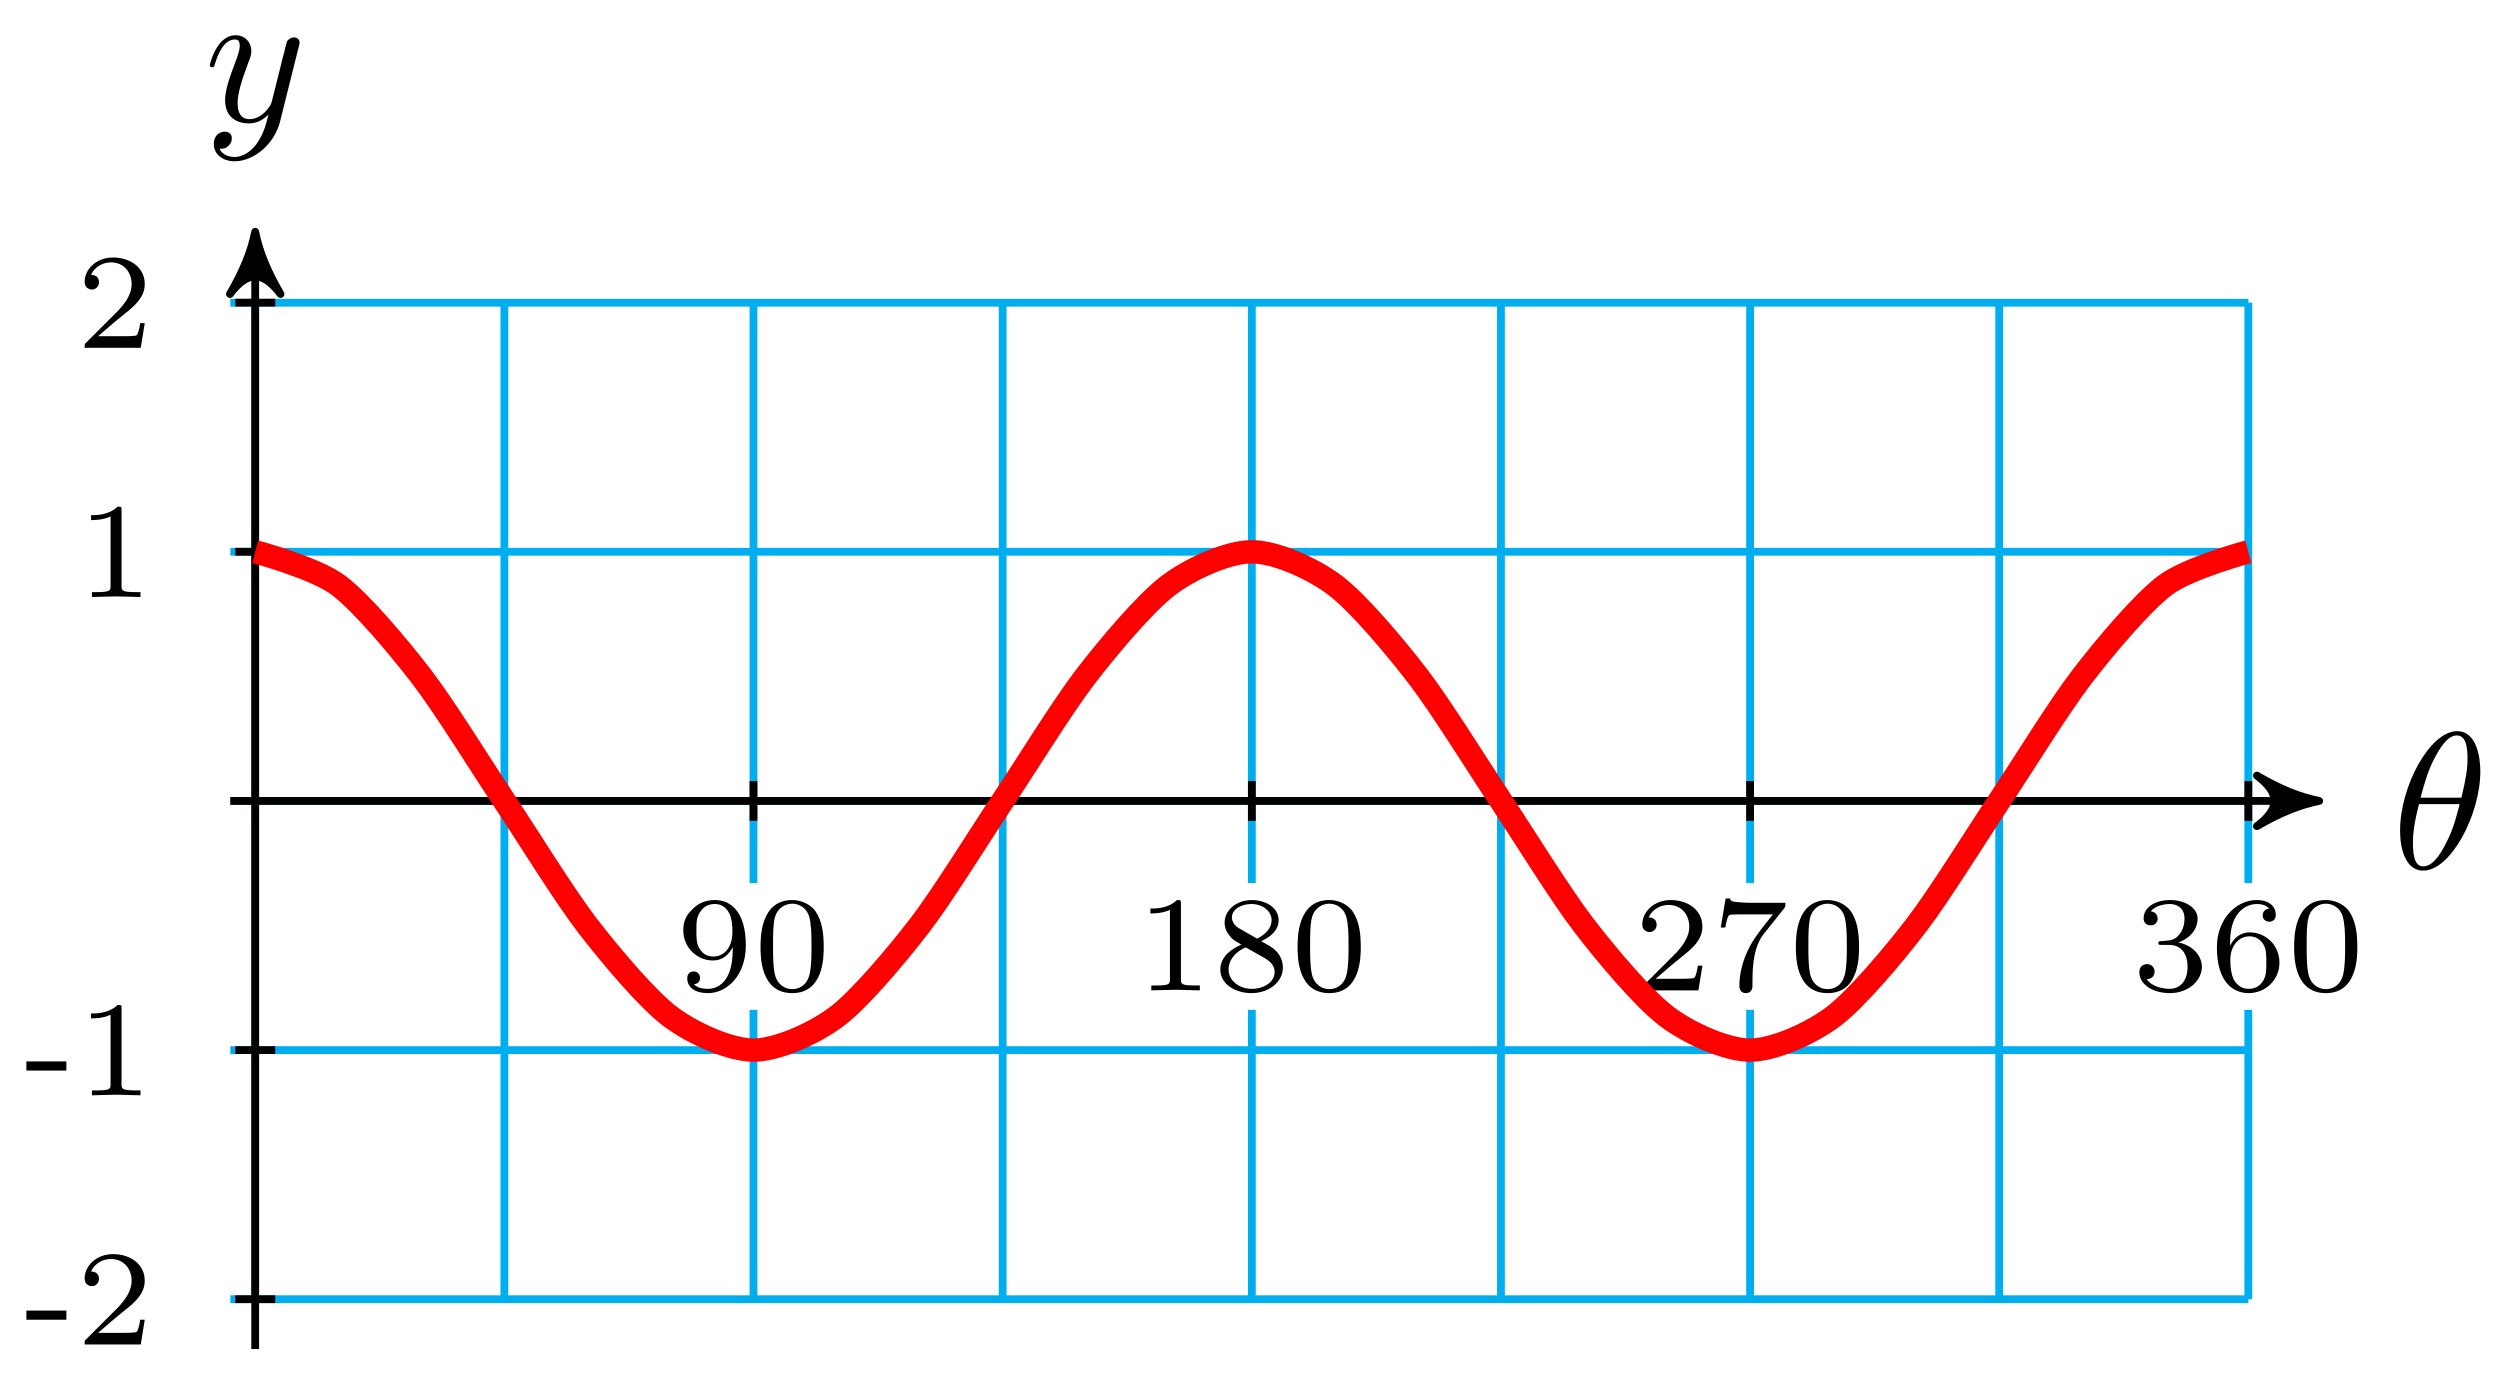
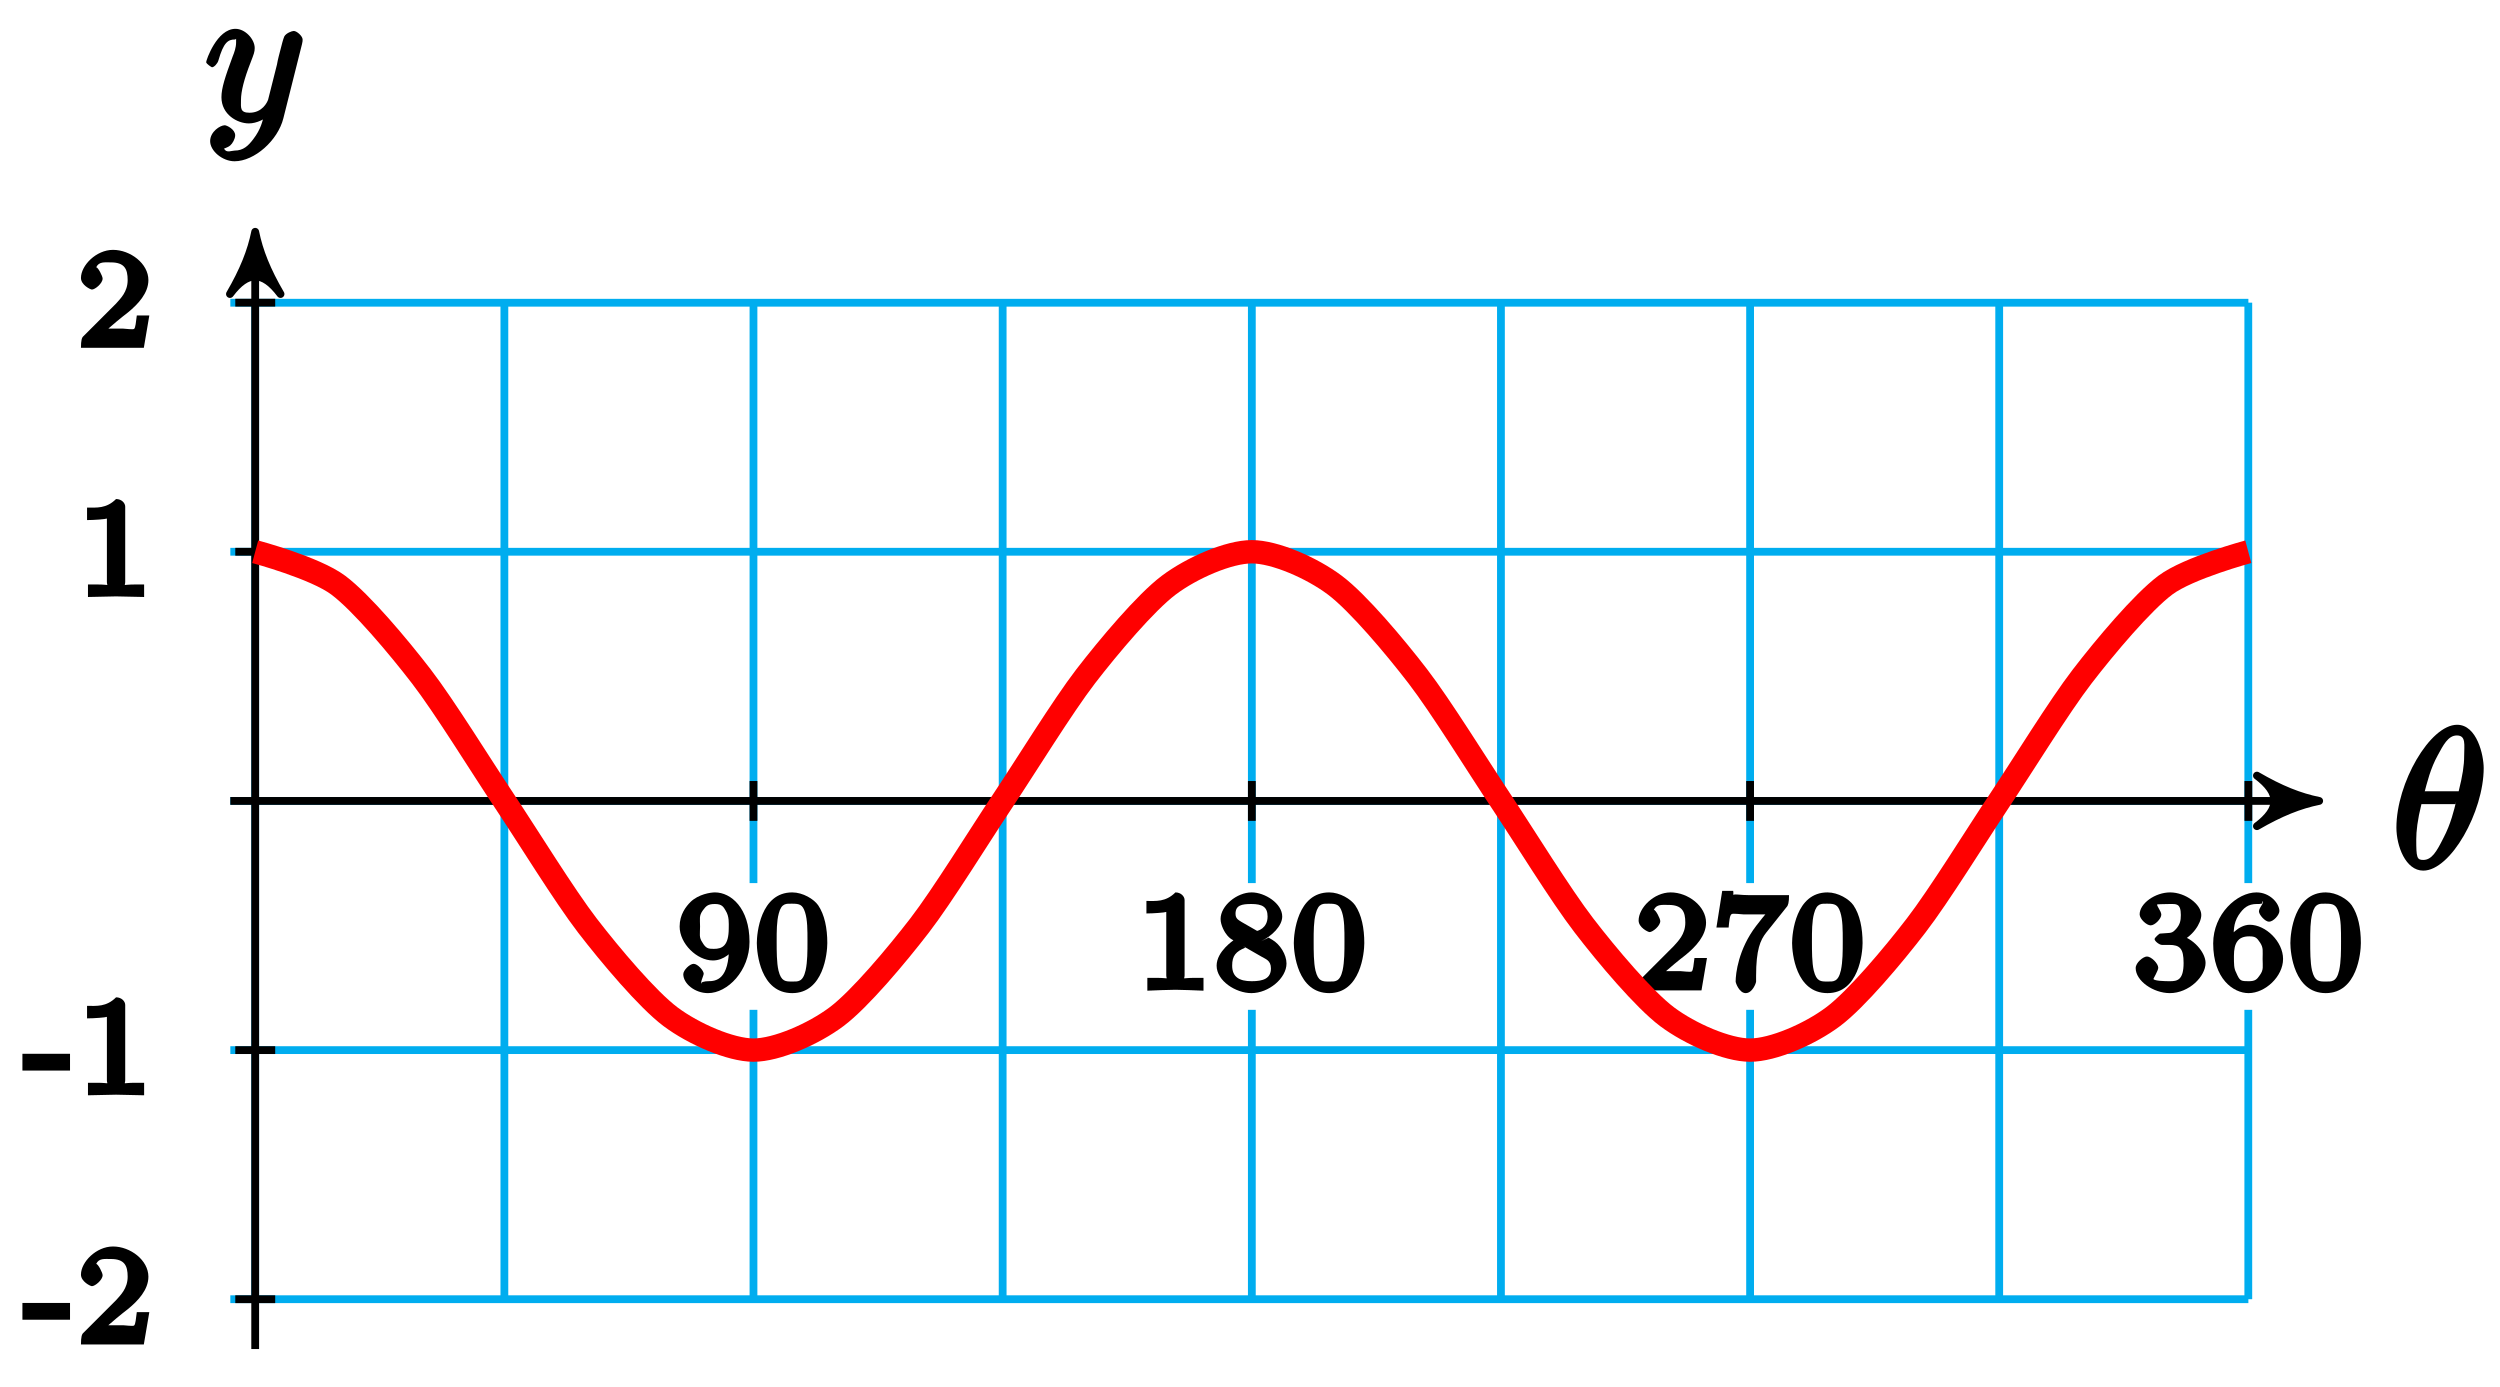
<svg xmlns="http://www.w3.org/2000/svg" xmlns:xlink="http://www.w3.org/1999/xlink" width="128pt" height="71pt" viewBox="0 0 128 71" version="1.1">
  <defs>
    <g>
      <symbol overflow="visible" id="glyph0-0">
        <path style="stroke:none;" d="" />
      </symbol>
      <symbol overflow="visible" id="glyph0-1">
-         <path style="stroke:none;" d="M 4.531 -4.984 C 4.531 -5.641 4.359 -7.031 3.344 -7.031 C 1.953 -7.031 0.422 -4.219 0.422 -1.938 C 0.422 -1 0.703 0.109 1.609 0.109 C 3.016 0.109 4.531 -2.75 4.531 -4.984 Z M 1.469 -3.625 C 1.641 -4.25 1.844 -5.047 2.25 -5.766 C 2.516 -6.25 2.875 -6.812 3.328 -6.812 C 3.812 -6.812 3.875 -6.172 3.875 -5.609 C 3.875 -5.109 3.797 -4.609 3.562 -3.625 Z M 3.469 -3.297 C 3.359 -2.844 3.156 -2 2.766 -1.281 C 2.422 -0.594 2.047 -0.109 1.609 -0.109 C 1.281 -0.109 1.078 -0.406 1.078 -1.328 C 1.078 -1.75 1.141 -2.328 1.391 -3.297 Z M 3.469 -3.297 " />
+         <path style="stroke:none;" d="M 4.703 -5.141 C 4.703 -5.797 4.359 -7.359 3.344 -7.359 C 1.953 -7.359 0.234 -4.375 0.234 -2.094 C 0.234 -1.156 0.703 0.109 1.609 0.109 C 3.016 0.109 4.703 -2.906 4.703 -5.141 Z M 1.641 -3.781 C 1.812 -4.422 1.969 -5.109 2.359 -5.812 C 2.625 -6.297 2.875 -6.812 3.328 -6.812 C 3.812 -6.812 3.703 -6.328 3.703 -5.766 C 3.703 -5.281 3.625 -4.766 3.422 -3.953 L 1.688 -3.953 Z M 3.297 -3.453 C 3.188 -3 3.016 -2.266 2.641 -1.562 C 2.297 -0.875 2.047 -0.438 1.609 -0.438 C 1.281 -0.438 1.25 -0.562 1.25 -1.484 C 1.25 -1.906 1.312 -2.484 1.516 -3.297 L 3.25 -3.297 Z M 3.297 -3.453 " />
      </symbol>
      <symbol overflow="visible" id="glyph0-2">
-         <path style="stroke:none;" d="M 4.844 -3.797 C 4.891 -3.938 4.891 -3.953 4.891 -4.031 C 4.891 -4.203 4.75 -4.297 4.594 -4.297 C 4.5 -4.297 4.344 -4.234 4.25 -4.094 C 4.234 -4.031 4.141 -3.734 4.109 -3.547 C 4.031 -3.297 3.969 -3.016 3.906 -2.75 L 3.453 -0.953 C 3.422 -0.812 2.984 -0.109 2.328 -0.109 C 1.828 -0.109 1.719 -0.547 1.719 -0.922 C 1.719 -1.375 1.891 -2 2.219 -2.875 C 2.375 -3.281 2.422 -3.391 2.422 -3.594 C 2.422 -4.031 2.109 -4.406 1.609 -4.406 C 0.656 -4.406 0.297 -2.953 0.297 -2.875 C 0.297 -2.766 0.391 -2.766 0.406 -2.766 C 0.516 -2.766 0.516 -2.797 0.562 -2.953 C 0.844 -3.891 1.234 -4.188 1.578 -4.188 C 1.656 -4.188 1.828 -4.188 1.828 -3.875 C 1.828 -3.625 1.719 -3.359 1.656 -3.172 C 1.25 -2.109 1.078 -1.547 1.078 -1.078 C 1.078 -0.188 1.703 0.109 2.297 0.109 C 2.688 0.109 3.016 -0.062 3.297 -0.344 C 3.172 0.172 3.047 0.672 2.656 1.203 C 2.391 1.531 2.016 1.828 1.562 1.828 C 1.422 1.828 0.969 1.797 0.797 1.406 C 0.953 1.406 1.094 1.406 1.219 1.281 C 1.328 1.203 1.422 1.062 1.422 0.875 C 1.422 0.562 1.156 0.531 1.062 0.531 C 0.828 0.531 0.5 0.688 0.5 1.172 C 0.5 1.672 0.938 2.047 1.562 2.047 C 2.578 2.047 3.609 1.141 3.891 0.016 Z M 4.844 -3.797 " />
+         <path style="stroke:none;" d="M 5.016 -3.953 C 5.047 -4.094 5.047 -4.109 5.047 -4.188 C 5.047 -4.359 4.75 -4.625 4.594 -4.625 C 4.5 -4.625 4.203 -4.516 4.109 -4.344 C 4.047 -4.203 3.969 -3.891 3.922 -3.703 C 3.859 -3.453 3.781 -3.188 3.734 -2.906 L 3.281 -1.109 C 3.234 -0.969 2.984 -0.438 2.328 -0.438 C 1.828 -0.438 1.891 -0.703 1.891 -1.078 C 1.891 -1.531 2.047 -2.156 2.391 -3.031 C 2.547 -3.438 2.594 -3.547 2.594 -3.75 C 2.594 -4.203 2.109 -4.734 1.609 -4.734 C 0.656 -4.734 0.109 -3.125 0.109 -3.031 C 0.109 -2.938 0.391 -2.766 0.406 -2.766 C 0.516 -2.766 0.688 -2.953 0.734 -3.109 C 1 -4.047 1.234 -4.188 1.578 -4.188 C 1.656 -4.188 1.641 -4.344 1.641 -4.031 C 1.641 -3.781 1.547 -3.516 1.469 -3.328 C 1.078 -2.266 0.891 -1.703 0.891 -1.234 C 0.891 -0.344 1.703 0.109 2.297 0.109 C 2.688 0.109 3.141 -0.109 3.422 -0.391 L 3.125 -0.5 C 2.984 0.016 2.922 0.391 2.516 0.922 C 2.266 1.25 2.016 1.5 1.562 1.5 C 1.422 1.5 1.141 1.641 1.031 1.406 C 0.953 1.406 1.203 1.359 1.344 1.234 C 1.453 1.141 1.594 0.906 1.594 0.719 C 1.594 0.406 1.156 0.203 1.062 0.203 C 0.828 0.203 0.312 0.531 0.312 1.016 C 0.312 1.516 0.938 2.047 1.562 2.047 C 2.578 2.047 3.781 0.984 4.062 -0.156 Z M 5.016 -3.953 " />
      </symbol>
      <symbol overflow="visible" id="glyph1-0">
        <path style="stroke:none;" d="" />
      </symbol>
      <symbol overflow="visible" id="glyph1-1">
-         <path style="stroke:none;" d="M 2.906 -2.078 C 2.906 -0.344 2.062 -0.078 1.641 -0.078 C 1.484 -0.078 1.109 -0.094 0.922 -0.312 C 1.219 -0.344 1.234 -0.578 1.234 -0.641 C 1.234 -0.812 1.109 -0.969 0.906 -0.969 C 0.703 -0.969 0.578 -0.828 0.578 -0.625 C 0.578 -0.156 0.969 0.141 1.641 0.141 C 2.641 0.141 3.578 -0.797 3.578 -2.297 C 3.578 -4.016 2.812 -4.625 2 -4.625 C 1.766 -4.625 1.297 -4.594 0.891 -4.203 C 0.656 -3.969 0.375 -3.703 0.375 -3.078 C 0.375 -2.188 1.078 -1.531 1.891 -1.531 C 2.453 -1.531 2.75 -1.906 2.906 -2.219 Z M 1.938 -1.734 C 1.656 -1.734 1.406 -1.812 1.203 -2.141 C 1.047 -2.391 1.047 -2.688 1.047 -3.078 C 1.047 -3.484 1.047 -3.75 1.25 -4.031 C 1.422 -4.281 1.641 -4.422 2 -4.422 C 2.359 -4.422 2.578 -4.203 2.688 -4.016 C 2.875 -3.734 2.891 -3.234 2.891 -3 C 2.891 -2.094 2.375 -1.734 1.938 -1.734 Z M 1.938 -1.734 " />
+         <path style="stroke:none;" d="M 2.719 -2.266 C 2.719 -0.547 2.062 -0.469 1.641 -0.469 C 1.484 -0.469 1.25 -0.422 1.312 -0.344 C 1.219 -0.344 1.422 -0.781 1.422 -0.844 C 1.422 -1.016 1.109 -1.359 0.906 -1.359 C 0.703 -1.359 0.375 -1.031 0.375 -0.828 C 0.375 -0.344 0.969 0.141 1.641 0.141 C 2.641 0.141 3.766 -1 3.766 -2.484 C 3.766 -4.219 2.812 -5.016 2 -5.016 C 1.766 -5.016 1.156 -4.922 0.75 -4.531 C 0.516 -4.297 0.188 -3.891 0.188 -3.266 C 0.188 -2.391 1.078 -1.531 1.891 -1.531 C 2.453 -1.531 2.891 -1.953 3.047 -2.266 L 2.719 -2.406 Z M 1.938 -2.125 C 1.656 -2.125 1.531 -2.141 1.344 -2.469 C 1.172 -2.719 1.234 -2.891 1.234 -3.266 C 1.234 -3.672 1.172 -3.812 1.375 -4.094 C 1.547 -4.328 1.641 -4.422 2 -4.422 C 2.359 -4.422 2.438 -4.266 2.547 -4.078 C 2.734 -3.781 2.703 -3.438 2.703 -3.188 C 2.703 -2.281 2.375 -2.125 1.938 -2.125 Z M 1.938 -2.125 " />
      </symbol>
      <symbol overflow="visible" id="glyph1-2">
-         <path style="stroke:none;" d="M 3.594 -2.219 C 3.594 -2.984 3.5 -3.547 3.188 -4.031 C 2.969 -4.344 2.531 -4.625 1.984 -4.625 C 0.359 -4.625 0.359 -2.719 0.359 -2.219 C 0.359 -1.719 0.359 0.141 1.984 0.141 C 3.594 0.141 3.594 -1.719 3.594 -2.219 Z M 1.984 -0.062 C 1.656 -0.062 1.234 -0.25 1.094 -0.812 C 1 -1.219 1 -1.797 1 -2.312 C 1 -2.828 1 -3.359 1.094 -3.734 C 1.25 -4.281 1.688 -4.438 1.984 -4.438 C 2.359 -4.438 2.719 -4.203 2.844 -3.797 C 2.953 -3.422 2.969 -2.922 2.969 -2.312 C 2.969 -1.797 2.969 -1.281 2.875 -0.844 C 2.734 -0.203 2.266 -0.062 1.984 -0.062 Z M 1.984 -0.062 " />
+         <path style="stroke:none;" d="M 3.781 -2.422 C 3.781 -3.188 3.641 -3.875 3.312 -4.359 C 3.094 -4.672 2.531 -5.016 1.984 -5.016 C 0.359 -5.016 0.172 -2.922 0.172 -2.422 C 0.172 -1.922 0.359 0.141 1.984 0.141 C 3.594 0.141 3.781 -1.922 3.781 -2.422 Z M 1.984 -0.453 C 1.656 -0.453 1.422 -0.438 1.281 -1.016 C 1.188 -1.422 1.188 -2 1.188 -2.516 C 1.188 -3.016 1.188 -3.547 1.297 -3.938 C 1.438 -4.484 1.688 -4.438 1.984 -4.438 C 2.359 -4.438 2.516 -4.391 2.641 -4 C 2.766 -3.609 2.766 -3.109 2.766 -2.516 C 2.766 -2 2.766 -1.484 2.672 -1.031 C 2.531 -0.406 2.266 -0.453 1.984 -0.453 Z M 1.984 -0.453 " />
      </symbol>
      <symbol overflow="visible" id="glyph1-3">
-         <path style="stroke:none;" d="M 2.328 -4.438 C 2.328 -4.625 2.328 -4.625 2.125 -4.625 C 1.672 -4.188 1.047 -4.188 0.766 -4.188 L 0.766 -3.938 C 0.922 -3.938 1.391 -3.938 1.766 -4.125 L 1.766 -0.578 C 1.766 -0.344 1.766 -0.25 1.078 -0.25 L 0.812 -0.25 L 0.812 0 C 0.938 0 1.797 -0.031 2.047 -0.031 C 2.266 -0.031 3.141 0 3.297 0 L 3.297 -0.25 L 3.031 -0.25 C 2.328 -0.25 2.328 -0.344 2.328 -0.578 Z M 2.328 -4.438 " />
+         <path style="stroke:none;" d="M 2.516 -4.625 C 2.516 -4.812 2.328 -5.016 2.047 -5.016 C 1.547 -4.516 1.047 -4.578 0.562 -4.578 L 0.562 -3.938 C 0.922 -3.938 1.516 -3.984 1.578 -4.016 L 1.578 -0.766 C 1.578 -0.531 1.766 -0.641 1.078 -0.641 L 0.609 -0.641 L 0.609 0.016 C 0.938 0 1.797 -0.031 2.047 -0.031 C 2.266 -0.031 3.141 0 3.484 0.016 L 3.484 -0.641 L 3.031 -0.641 C 2.328 -0.641 2.516 -0.531 2.516 -0.766 Z M 2.516 -4.625 " />
      </symbol>
      <symbol overflow="visible" id="glyph1-4">
-         <path style="stroke:none;" d="M 2.469 -2.516 C 3.016 -2.781 3.359 -3.109 3.359 -3.594 C 3.359 -4.266 2.656 -4.625 1.984 -4.625 C 1.219 -4.625 0.594 -4.125 0.594 -3.469 C 0.594 -3.141 0.75 -2.906 0.875 -2.766 C 1 -2.609 1.047 -2.578 1.453 -2.344 C 1.062 -2.172 0.375 -1.797 0.375 -1.062 C 0.375 -0.297 1.172 0.141 1.969 0.141 C 2.859 0.141 3.578 -0.422 3.578 -1.172 C 3.578 -1.641 3.312 -2.031 2.906 -2.266 C 2.812 -2.328 2.578 -2.453 2.469 -2.516 Z M 1.344 -3.172 C 1.156 -3.281 0.969 -3.469 0.969 -3.734 C 0.969 -4.172 1.469 -4.422 1.969 -4.422 C 2.516 -4.422 3 -4.078 3 -3.594 C 3 -2.969 2.266 -2.656 2.266 -2.656 C 2.25 -2.656 2.234 -2.656 2.188 -2.688 Z M 1.672 -2.203 L 2.641 -1.656 C 2.812 -1.547 3.156 -1.344 3.156 -0.938 C 3.156 -0.406 2.578 -0.078 1.984 -0.078 C 1.344 -0.078 0.797 -0.5 0.797 -1.062 C 0.797 -1.578 1.172 -1.984 1.672 -2.203 Z M 1.672 -2.203 " />
+         <path style="stroke:none;" d="M 2.469 -2.516 C 3.016 -2.781 3.547 -3.297 3.547 -3.781 C 3.547 -4.453 2.656 -5.016 1.984 -5.016 C 1.219 -5.016 0.391 -4.328 0.391 -3.656 C 0.391 -3.328 0.609 -2.953 0.734 -2.812 C 0.859 -2.672 0.906 -2.641 1.047 -2.562 C 1.062 -2.562 0.188 -2 0.188 -1.266 C 0.188 -0.484 1.172 0.141 1.969 0.141 C 2.859 0.141 3.766 -0.625 3.766 -1.375 C 3.766 -1.828 3.438 -2.359 3.031 -2.594 C 2.953 -2.641 2.703 -2.781 2.859 -2.703 Z M 1.469 -3.5 C 1.297 -3.609 1.156 -3.672 1.156 -3.922 C 1.156 -4.359 1.469 -4.422 1.969 -4.422 C 2.516 -4.422 2.797 -4.281 2.797 -3.781 C 2.797 -3.156 2.266 -3.047 2.266 -3.047 C 2.25 -3.047 2.359 -2.984 2.312 -3.016 Z M 1.547 -2.266 L 2.5 -1.719 C 2.672 -1.609 2.969 -1.547 2.969 -1.125 C 2.969 -0.609 2.578 -0.469 1.984 -0.469 C 1.344 -0.469 0.984 -0.688 0.984 -1.266 C 0.984 -1.781 1.172 -1.984 1.656 -2.188 Z M 1.547 -2.266 " />
      </symbol>
      <symbol overflow="visible" id="glyph1-5">
-         <path style="stroke:none;" d="M 3.516 -1.266 L 3.281 -1.266 C 3.266 -1.109 3.188 -0.703 3.094 -0.641 C 3.047 -0.594 2.516 -0.594 2.406 -0.594 L 1.125 -0.594 C 1.859 -1.234 2.109 -1.438 2.516 -1.766 C 3.031 -2.172 3.516 -2.609 3.516 -3.266 C 3.516 -4.109 2.781 -4.625 1.891 -4.625 C 1.031 -4.625 0.438 -4.016 0.438 -3.375 C 0.438 -3.031 0.734 -2.984 0.812 -2.984 C 0.969 -2.984 1.172 -3.109 1.172 -3.359 C 1.172 -3.484 1.125 -3.734 0.766 -3.734 C 0.984 -4.219 1.453 -4.375 1.781 -4.375 C 2.484 -4.375 2.844 -3.828 2.844 -3.266 C 2.844 -2.656 2.406 -2.188 2.188 -1.938 L 0.516 -0.266 C 0.438 -0.203 0.438 -0.188 0.438 0 L 3.312 0 Z M 3.516 -1.266 " />
+         <path style="stroke:none;" d="M 3.516 -1.656 L 3.109 -1.656 C 3.062 -1.312 3.047 -1.031 2.969 -0.969 C 2.906 -0.922 2.516 -0.984 2.406 -0.984 L 1.125 -0.984 L 1.266 -0.641 C 2 -1.297 2.234 -1.484 2.656 -1.812 C 3.172 -2.234 3.703 -2.797 3.703 -3.469 C 3.703 -4.312 2.781 -5.016 1.891 -5.016 C 1.031 -5.016 0.25 -4.219 0.25 -3.578 C 0.25 -3.219 0.734 -2.984 0.812 -2.984 C 0.969 -2.984 1.359 -3.297 1.359 -3.547 C 1.359 -3.672 1.125 -4.125 1.031 -4.125 C 1.172 -4.422 1.453 -4.375 1.781 -4.375 C 2.484 -4.375 2.641 -4.031 2.641 -3.469 C 2.641 -2.859 2.266 -2.516 2.047 -2.266 L 0.375 -0.594 C 0.297 -0.531 0.25 -0.391 0.25 0 L 3.469 0 L 3.75 -1.656 Z M 3.516 -1.656 " />
      </symbol>
      <symbol overflow="visible" id="glyph1-6">
-         <path style="stroke:none;" d="M 3.734 -4.203 C 3.797 -4.297 3.797 -4.312 3.797 -4.484 L 1.969 -4.484 C 1.688 -4.484 1.609 -4.5 1.359 -4.516 C 1 -4.547 0.984 -4.594 0.969 -4.703 L 0.734 -4.703 L 0.484 -3.219 L 0.719 -3.219 C 0.734 -3.328 0.812 -3.781 0.922 -3.859 C 0.969 -3.891 1.547 -3.891 1.641 -3.891 L 3.156 -3.891 C 2.938 -3.609 2.578 -3.172 2.438 -2.969 C 1.531 -1.781 1.438 -0.672 1.438 -0.266 C 1.438 -0.188 1.438 0.141 1.766 0.141 C 2.109 0.141 2.109 -0.172 2.109 -0.266 L 2.109 -0.547 C 2.109 -1.891 2.391 -2.516 2.688 -2.891 Z M 3.734 -4.203 " />
+         <path style="stroke:none;" d="M 3.859 -4.266 C 3.938 -4.344 3.984 -4.5 3.984 -4.875 L 1.969 -4.875 C 1.688 -4.875 1.609 -4.891 1.359 -4.906 C 1 -4.938 1.172 -4.781 1.125 -5.094 L 0.562 -5.094 L 0.266 -3.219 L 0.891 -3.219 C 0.922 -3.516 0.938 -3.844 1.047 -3.906 C 1.109 -3.953 1.547 -3.891 1.641 -3.891 L 2.781 -3.891 C 2.797 -3.938 2.453 -3.5 2.297 -3.297 C 1.391 -2.109 1.25 -0.859 1.25 -0.453 C 1.25 -0.375 1.438 0.141 1.766 0.141 C 2.109 0.141 2.297 -0.375 2.297 -0.453 L 2.297 -0.734 C 2.297 -2.094 2.516 -2.578 2.812 -2.953 Z M 3.859 -4.266 " />
      </symbol>
      <symbol overflow="visible" id="glyph1-7">
-         <path style="stroke:none;" d="M 1.906 -2.328 C 2.453 -2.328 2.844 -1.953 2.844 -1.203 C 2.844 -0.344 2.328 -0.078 1.938 -0.078 C 1.656 -0.078 1.031 -0.156 0.75 -0.578 C 1.078 -0.578 1.156 -0.812 1.156 -0.969 C 1.156 -1.188 0.984 -1.344 0.766 -1.344 C 0.578 -1.344 0.375 -1.219 0.375 -0.938 C 0.375 -0.281 1.094 0.141 1.938 0.141 C 2.906 0.141 3.578 -0.516 3.578 -1.203 C 3.578 -1.75 3.141 -2.297 2.375 -2.453 C 3.094 -2.719 3.359 -3.234 3.359 -3.672 C 3.359 -4.219 2.734 -4.625 1.953 -4.625 C 1.188 -4.625 0.594 -4.25 0.594 -3.688 C 0.594 -3.453 0.75 -3.328 0.953 -3.328 C 1.172 -3.328 1.312 -3.484 1.312 -3.672 C 1.312 -3.875 1.172 -4.031 0.953 -4.047 C 1.203 -4.344 1.672 -4.422 1.938 -4.422 C 2.25 -4.422 2.688 -4.266 2.688 -3.672 C 2.688 -3.375 2.594 -3.047 2.406 -2.844 C 2.188 -2.578 1.984 -2.562 1.641 -2.531 C 1.469 -2.516 1.453 -2.516 1.422 -2.516 C 1.406 -2.516 1.344 -2.5 1.344 -2.422 C 1.344 -2.328 1.406 -2.328 1.531 -2.328 Z M 1.906 -2.328 " />
+         <path style="stroke:none;" d="M 1.906 -2.328 C 2.453 -2.328 2.641 -2.141 2.641 -1.406 C 2.641 -0.531 2.328 -0.469 1.938 -0.469 C 1.656 -0.469 1.172 -0.484 1.094 -0.578 C 1.078 -0.578 1.344 -1.016 1.344 -1.156 C 1.344 -1.375 0.984 -1.734 0.766 -1.734 C 0.578 -1.734 0.188 -1.422 0.188 -1.141 C 0.188 -0.484 1.094 0.141 1.938 0.141 C 2.906 0.141 3.766 -0.703 3.766 -1.406 C 3.766 -1.938 3.141 -2.688 2.375 -2.844 L 2.375 -2.453 C 3.094 -2.719 3.547 -3.438 3.547 -3.859 C 3.547 -4.406 2.734 -5.016 1.953 -5.016 C 1.188 -5.016 0.391 -4.453 0.391 -3.891 C 0.391 -3.656 0.75 -3.328 0.953 -3.328 C 1.172 -3.328 1.5 -3.672 1.5 -3.875 C 1.5 -4.078 1.172 -4.422 1.328 -4.406 C 1.328 -4.406 1.672 -4.422 1.938 -4.422 C 2.25 -4.422 2.5 -4.469 2.5 -3.859 C 2.5 -3.562 2.453 -3.375 2.266 -3.156 C 2.047 -2.906 1.984 -2.953 1.641 -2.922 C 1.469 -2.906 1.453 -2.906 1.422 -2.906 C 1.406 -2.906 1.156 -2.703 1.156 -2.625 C 1.156 -2.516 1.406 -2.328 1.531 -2.328 Z M 1.906 -2.328 " />
      </symbol>
      <symbol overflow="visible" id="glyph1-8">
-         <path style="stroke:none;" d="M 1.047 -2.281 C 1.047 -2.844 1.094 -3.359 1.359 -3.797 C 1.594 -4.172 1.969 -4.422 2.422 -4.422 C 2.625 -4.422 2.906 -4.375 3.047 -4.188 C 2.875 -4.172 2.719 -4.047 2.719 -3.844 C 2.719 -3.672 2.844 -3.516 3.047 -3.516 C 3.266 -3.516 3.391 -3.656 3.391 -3.859 C 3.391 -4.266 3.094 -4.625 2.406 -4.625 C 1.406 -4.625 0.375 -3.703 0.375 -2.203 C 0.375 -0.406 1.219 0.141 2 0.141 C 2.844 0.141 3.578 -0.516 3.578 -1.422 C 3.578 -2.312 2.875 -2.969 2.062 -2.969 C 1.5 -2.969 1.203 -2.594 1.047 -2.281 Z M 2 -0.078 C 1.641 -0.078 1.375 -0.281 1.219 -0.594 C 1.125 -0.797 1.062 -1.156 1.062 -1.562 C 1.062 -2.25 1.469 -2.766 2.031 -2.766 C 2.344 -2.766 2.562 -2.641 2.734 -2.391 C 2.906 -2.125 2.906 -1.828 2.906 -1.422 C 2.906 -1.031 2.906 -0.734 2.719 -0.453 C 2.562 -0.219 2.328 -0.078 2 -0.078 Z M 2 -0.078 " />
+         <path style="stroke:none;" d="M 1.234 -2.469 C 1.234 -3.047 1.219 -3.422 1.484 -3.844 C 1.734 -4.219 1.969 -4.422 2.422 -4.422 C 2.625 -4.422 2.766 -4.422 2.688 -4.547 C 2.875 -4.562 2.531 -4.25 2.531 -4.047 C 2.531 -3.875 2.844 -3.516 3.047 -3.516 C 3.266 -3.516 3.578 -3.859 3.578 -4.062 C 3.578 -4.453 3.094 -5.016 2.406 -5.016 C 1.406 -5.016 0.188 -3.906 0.188 -2.406 C 0.188 -0.594 1.219 0.141 2 0.141 C 2.844 0.141 3.766 -0.703 3.766 -1.609 C 3.766 -2.5 2.875 -3.359 2.062 -3.359 C 1.5 -3.359 1 -2.781 0.844 -2.469 Z M 2 -0.469 C 1.641 -0.469 1.562 -0.484 1.422 -0.781 L 1.359 -0.922 C 1.25 -1.125 1.25 -1.344 1.25 -1.766 C 1.25 -2.438 1.469 -2.766 2.031 -2.766 C 2.344 -2.766 2.422 -2.703 2.594 -2.438 C 2.766 -2.172 2.719 -2.016 2.719 -1.609 C 2.719 -1.219 2.781 -1.062 2.578 -0.781 C 2.422 -0.547 2.328 -0.469 2 -0.469 Z M 2 -0.469 " />
      </symbol>
      <symbol overflow="visible" id="glyph2-0">
        <path style="stroke:none;" d="" />
      </symbol>
      <symbol overflow="visible" id="glyph2-1">
-         <path style="stroke:none;" d="M 2.188 -1.266 L 2.188 -1.734 L 0.141 -1.734 L 0.141 -1.266 Z M 2.188 -1.266 " />
+         <path style="stroke:none;" d="M 2.375 -1.453 L 2.375 -2.125 L -0.062 -2.125 L -0.062 -1.266 L 2.375 -1.266 Z M 2.375 -1.453 " />
      </symbol>
      <symbol overflow="visible" id="glyph2-2">
-         <path style="stroke:none;" d="M 3.516 -1.266 L 3.281 -1.266 C 3.266 -1.109 3.188 -0.703 3.094 -0.641 C 3.047 -0.594 2.516 -0.594 2.406 -0.594 L 1.125 -0.594 C 1.859 -1.234 2.109 -1.438 2.516 -1.766 C 3.031 -2.172 3.516 -2.609 3.516 -3.266 C 3.516 -4.109 2.781 -4.625 1.891 -4.625 C 1.031 -4.625 0.438 -4.016 0.438 -3.375 C 0.438 -3.031 0.734 -2.984 0.812 -2.984 C 0.969 -2.984 1.172 -3.109 1.172 -3.359 C 1.172 -3.484 1.125 -3.734 0.766 -3.734 C 0.984 -4.219 1.453 -4.375 1.781 -4.375 C 2.484 -4.375 2.844 -3.828 2.844 -3.266 C 2.844 -2.656 2.406 -2.188 2.188 -1.938 L 0.516 -0.266 C 0.438 -0.203 0.438 -0.188 0.438 0 L 3.312 0 Z M 3.516 -1.266 " />
+         <path style="stroke:none;" d="M 3.516 -1.656 L 3.109 -1.656 C 3.062 -1.312 3.047 -1.031 2.969 -0.969 C 2.906 -0.922 2.516 -0.984 2.406 -0.984 L 1.125 -0.984 L 1.266 -0.641 C 2 -1.297 2.234 -1.484 2.656 -1.812 C 3.172 -2.234 3.703 -2.797 3.703 -3.469 C 3.703 -4.312 2.781 -5.016 1.891 -5.016 C 1.031 -5.016 0.25 -4.219 0.25 -3.578 C 0.25 -3.219 0.734 -2.984 0.812 -2.984 C 0.969 -2.984 1.359 -3.297 1.359 -3.547 C 1.359 -3.672 1.125 -4.125 1.031 -4.125 C 1.172 -4.422 1.453 -4.375 1.781 -4.375 C 2.484 -4.375 2.641 -4.031 2.641 -3.469 C 2.641 -2.859 2.266 -2.516 2.047 -2.266 L 0.375 -0.594 C 0.297 -0.531 0.25 -0.391 0.25 0 L 3.469 0 L 3.75 -1.656 Z M 3.516 -1.656 " />
      </symbol>
      <symbol overflow="visible" id="glyph2-3">
-         <path style="stroke:none;" d="M 3.297 0 L 3.297 -0.25 L 3.031 -0.25 C 2.328 -0.25 2.328 -0.344 2.328 -0.578 L 2.328 -4.438 C 2.328 -4.625 2.328 -4.625 2.125 -4.625 C 1.672 -4.188 1.047 -4.188 0.766 -4.188 L 0.766 -3.938 C 0.922 -3.938 1.391 -3.938 1.766 -4.125 L 1.766 -0.578 C 1.766 -0.344 1.766 -0.25 1.078 -0.25 L 0.812 -0.25 L 0.812 0 L 2.047 -0.031 Z M 3.297 0 " />
+         <path style="stroke:none;" d="M 3.484 -0.188 L 3.484 -0.641 L 3.031 -0.641 C 2.328 -0.641 2.516 -0.531 2.516 -0.766 L 2.516 -4.625 C 2.516 -4.812 2.328 -5.016 2.047 -5.016 C 1.547 -4.516 1.047 -4.578 0.562 -4.578 L 0.562 -3.938 C 0.922 -3.938 1.516 -3.984 1.578 -4.016 L 1.578 -0.766 C 1.578 -0.531 1.766 -0.641 1.078 -0.641 L 0.609 -0.641 L 0.609 0 L 2.047 -0.031 L 3.484 0 Z M 3.484 -0.188 " />
      </symbol>
    </g>
  </defs>
  <g id="surface1">
    <path style="fill:none;stroke-width:0.399;stroke-linecap:butt;stroke-linejoin:miter;stroke:rgb(0%,67.839%,93.729%);stroke-opacity:1;stroke-miterlimit:10;" d="M -1.275 -25.511 L 102.049 -25.511 M -1.275 -12.758 L 102.049 -12.758 M -1.275 -0 L 102.049 -0 M -1.275 12.757 L 102.049 12.757 M -1.275 25.506 L 102.049 25.506 M -0.002 -25.511 L -0.002 25.51 M 12.756 -25.511 L 12.756 25.51 M 25.51 -25.511 L 25.51 25.51 M 38.268 -25.511 L 38.268 25.51 M 51.026 -25.511 L 51.026 25.51 M 63.78 -25.511 L 63.78 25.51 M 76.537 -25.511 L 76.537 25.51 M 89.291 -25.511 L 89.291 25.51 M 102.045 -25.511 L 102.045 25.51 " transform="matrix(1,0,0,-1.00005,13.068,41.0074)" />
    <path style="fill:none;stroke-width:0.399;stroke-linecap:butt;stroke-linejoin:miter;stroke:rgb(0%,0%,0%);stroke-opacity:1;stroke-miterlimit:10;" d="M -1.275 -0 L 104.877 -0 " transform="matrix(1,0,0,-1.00005,13.068,41.0074)" />
    <path style="fill-rule:nonzero;fill:rgb(0%,0%,0%);fill-opacity:1;stroke-width:0.399;stroke-linecap:butt;stroke-linejoin:round;stroke:rgb(0%,0%,0%);stroke-opacity:1;stroke-miterlimit:10;" d="M 0.796 -0 C -0.2 0.199 -1.196 0.597 -2.392 1.296 C -1.196 0.398 -1.196 -0.399 -2.392 -1.293 C -1.196 -0.598 -0.2 -0.2 0.796 -0 Z M 0.796 -0 " transform="matrix(1,0,0,-1.00005,117.9464,41.0074)" />
    <g style="fill:rgb(0%,0%,0%);fill-opacity:1;">
      <use xlink:href="#glyph0-1" x="122.462" y="44.467" />
    </g>
    <path style="fill:none;stroke-width:0.399;stroke-linecap:butt;stroke-linejoin:miter;stroke:rgb(0%,0%,0%);stroke-opacity:1;stroke-miterlimit:10;" d="M -0.002 -28.062 L -0.002 28.342 " transform="matrix(1,0,0,-1.00005,13.068,41.0074)" />
    <path style="fill-rule:nonzero;fill:rgb(0%,0%,0%);fill-opacity:1;stroke-width:0.399;stroke-linecap:butt;stroke-linejoin:round;stroke:rgb(0%,0%,0%);stroke-opacity:1;stroke-miterlimit:10;" d="M 0.796 0.002 C -0.2 0.201 -1.196 0.599 -2.391 1.295 C -1.196 0.4 -1.196 -0.397 -2.391 -1.295 C -1.196 -0.596 -0.2 -0.198 0.796 0.002 Z M 0.796 0.002 " transform="matrix(0,-1.00005,-1,0,13.068,12.66347)" />
    <g style="fill:rgb(0%,0%,0%);fill-opacity:1;">
      <use xlink:href="#glyph0-2" x="10.447" y="6.21" />
    </g>
    <path style="fill:none;stroke-width:0.399;stroke-linecap:butt;stroke-linejoin:miter;stroke:rgb(0%,0%,0%);stroke-opacity:1;stroke-miterlimit:10;" d="M 25.51 1.019 L 25.51 -1.02 " transform="matrix(1,0,0,-1.00005,13.068,41.0074)" />
    <path style=" stroke:none;fill-rule:nonzero;fill:rgb(100%,100%,100%);fill-opacity:1;" d="M 33.613 51.703 L 43.547 51.703 L 43.547 45.215 L 33.613 45.215 Z M 33.613 51.703 " />
    <g style="fill:rgb(0%,0%,0%);fill-opacity:1;">
      <use xlink:href="#glyph1-1" x="34.609" y="50.707" />
-       <use xlink:href="#glyph1-2" x="38.58" y="50.707" />
+       <use xlink:href="#glyph1-2" x="38.577" y="50.707" />
    </g>
    <path style="fill:none;stroke-width:0.399;stroke-linecap:butt;stroke-linejoin:miter;stroke:rgb(0%,0%,0%);stroke-opacity:1;stroke-miterlimit:10;" d="M 51.026 1.019 L 51.026 -1.02 " transform="matrix(1,0,0,-1.00005,13.068,41.0074)" />
    <path style=" stroke:none;fill-rule:nonzero;fill:rgb(100%,100%,100%);fill-opacity:1;" d="M 57.141 51.703 L 71.047 51.703 L 71.047 45.215 L 57.141 45.215 Z M 57.141 51.703 " />
    <g style="fill:rgb(0%,0%,0%);fill-opacity:1;">
      <use xlink:href="#glyph1-3" x="58.135" y="50.707" />
-       <use xlink:href="#glyph1-4" x="62.106" y="50.707" />
-       <use xlink:href="#glyph1-2" x="66.077" y="50.707" />
+       <use xlink:href="#glyph1-4" x="62.103" y="50.707" />
+       <use xlink:href="#glyph1-2" x="66.071" y="50.707" />
    </g>
    <path style="fill:none;stroke-width:0.399;stroke-linecap:butt;stroke-linejoin:miter;stroke:rgb(0%,0%,0%);stroke-opacity:1;stroke-miterlimit:10;" d="M 76.537 1.019 L 76.537 -1.02 " transform="matrix(1,0,0,-1.00005,13.068,41.0074)" />
    <path style=" stroke:none;fill-rule:nonzero;fill:rgb(100%,100%,100%);fill-opacity:1;" d="M 82.652 51.703 L 96.559 51.703 L 96.559 45.215 L 82.652 45.215 Z M 82.652 51.703 " />
    <g style="fill:rgb(0%,0%,0%);fill-opacity:1;">
      <use xlink:href="#glyph1-5" x="83.647" y="50.707" />
-       <use xlink:href="#glyph1-6" x="87.618" y="50.707" />
-       <use xlink:href="#glyph1-2" x="91.589" y="50.707" />
+       <use xlink:href="#glyph1-6" x="87.615" y="50.707" />
+       <use xlink:href="#glyph1-2" x="91.583" y="50.707" />
    </g>
    <path style="fill:none;stroke-width:0.399;stroke-linecap:butt;stroke-linejoin:miter;stroke:rgb(0%,0%,0%);stroke-opacity:1;stroke-miterlimit:10;" d="M 102.049 1.019 L 102.049 -1.02 " transform="matrix(1,0,0,-1.00005,13.068,41.0074)" />
    <path style=" stroke:none;fill-rule:nonzero;fill:rgb(100%,100%,100%);fill-opacity:1;" d="M 108.164 51.703 L 122.07 51.703 L 122.07 45.215 L 108.164 45.215 Z M 108.164 51.703 " />
    <g style="fill:rgb(0%,0%,0%);fill-opacity:1;">
      <use xlink:href="#glyph1-7" x="109.159" y="50.707" />
-       <use xlink:href="#glyph1-8" x="113.13" y="50.707" />
-       <use xlink:href="#glyph1-2" x="117.101" y="50.707" />
+       <use xlink:href="#glyph1-8" x="113.127" y="50.707" />
+       <use xlink:href="#glyph1-2" x="117.095" y="50.707" />
    </g>
    <path style="fill:none;stroke-width:0.399;stroke-linecap:butt;stroke-linejoin:miter;stroke:rgb(0%,0%,0%);stroke-opacity:1;stroke-miterlimit:10;" d="M 1.022 -25.511 L -1.021 -25.511 " transform="matrix(1,0,0,-1.00005,13.068,41.0074)" />
    <path style=" stroke:none;fill-rule:nonzero;fill:rgb(100%,100%,100%);fill-opacity:1;" d="M 0.215 69.832 L 8.859 69.832 L 8.859 63.207 L 0.215 63.207 Z M 0.215 69.832 " />
    <g style="fill:rgb(0%,0%,0%);fill-opacity:1;">
      <use xlink:href="#glyph2-1" x="1.21" y="68.836" />
      <use xlink:href="#glyph2-2" x="3.895" y="68.836" />
    </g>
    <path style="fill:none;stroke-width:0.399;stroke-linecap:butt;stroke-linejoin:miter;stroke:rgb(0%,0%,0%);stroke-opacity:1;stroke-miterlimit:10;" d="M 1.022 -12.758 L -1.021 -12.758 " transform="matrix(1,0,0,-1.00005,13.068,41.0074)" />
    <path style=" stroke:none;fill-rule:nonzero;fill:rgb(100%,100%,100%);fill-opacity:1;" d="M 0.215 57.074 L 8.859 57.074 L 8.859 50.453 L 0.215 50.453 Z M 0.215 57.074 " />
    <g style="fill:rgb(0%,0%,0%);fill-opacity:1;">
      <use xlink:href="#glyph2-1" x="1.21" y="56.079" />
      <use xlink:href="#glyph2-3" x="3.895" y="56.079" />
    </g>
    <path style="fill:none;stroke-width:0.399;stroke-linecap:butt;stroke-linejoin:miter;stroke:rgb(0%,0%,0%);stroke-opacity:1;stroke-miterlimit:10;" d="M 1.022 12.757 L -1.021 12.757 " transform="matrix(1,0,0,-1.00005,13.068,41.0074)" />
    <path style=" stroke:none;fill-rule:nonzero;fill:rgb(100%,100%,100%);fill-opacity:1;" d="M 2.898 31.562 L 8.859 31.562 L 8.859 24.938 L 2.898 24.938 Z M 2.898 31.562 " />
    <g style="fill:rgb(0%,0%,0%);fill-opacity:1;">
      <use xlink:href="#glyph2-3" x="3.895" y="30.566" />
    </g>
    <path style="fill:none;stroke-width:0.399;stroke-linecap:butt;stroke-linejoin:miter;stroke:rgb(0%,0%,0%);stroke-opacity:1;stroke-miterlimit:10;" d="M 1.022 25.51 L -1.021 25.51 " transform="matrix(1,0,0,-1.00005,13.068,41.0074)" />
    <path style=" stroke:none;fill-rule:nonzero;fill:rgb(100%,100%,100%);fill-opacity:1;" d="M 2.898 18.805 L 8.859 18.805 L 8.859 12.184 L 2.898 12.184 Z M 2.898 18.805 " />
    <g style="fill:rgb(0%,0%,0%);fill-opacity:1;">
      <use xlink:href="#glyph2-2" x="3.895" y="17.809" />
    </g>
    <path style="fill:none;stroke-width:1.196;stroke-linecap:butt;stroke-linejoin:miter;stroke:rgb(100%,0%,0%);stroke-opacity:1;stroke-miterlimit:10;" d="M -0.002 12.757 C -0.002 12.757 3.073 11.933 4.252 11.046 C 5.432 10.163 7.323 7.909 8.502 6.378 C 9.682 4.847 11.577 1.769 12.756 -0 C 13.936 -1.77 15.827 -4.844 17.006 -6.379 C 18.186 -7.91 20.08 -10.16 21.26 -11.047 C 22.44 -11.93 24.33 -12.754 25.51 -12.758 C 26.69 -12.758 28.584 -11.933 29.764 -11.047 C 30.944 -10.164 32.834 -7.91 34.014 -6.379 C 35.194 -4.848 37.088 -1.77 38.268 -0 C 39.448 1.769 41.338 4.843 42.518 6.378 C 43.698 7.909 45.592 10.159 46.772 11.046 C 47.952 11.933 49.842 12.757 51.022 12.757 C 52.202 12.757 54.096 11.933 55.276 11.046 C 56.455 10.163 58.346 7.913 59.526 6.378 C 60.705 4.847 62.6 1.773 63.78 0.003 C 64.959 -1.77 66.85 -4.844 68.03 -6.375 C 69.209 -7.91 71.104 -10.16 72.284 -11.047 C 73.463 -11.93 75.354 -12.754 76.534 -12.758 C 77.713 -12.758 79.608 -11.933 80.787 -11.047 C 81.967 -10.164 83.858 -7.914 85.037 -6.379 C 86.217 -4.848 88.112 -1.774 89.291 -0.004 C 90.471 1.769 92.362 4.843 93.541 6.374 C 94.721 7.909 96.616 10.159 97.795 11.046 C 98.975 11.933 102.045 12.757 102.045 12.757 " transform="matrix(1,0,0,-1.00005,13.068,41.0074)" />
  </g>
</svg>
